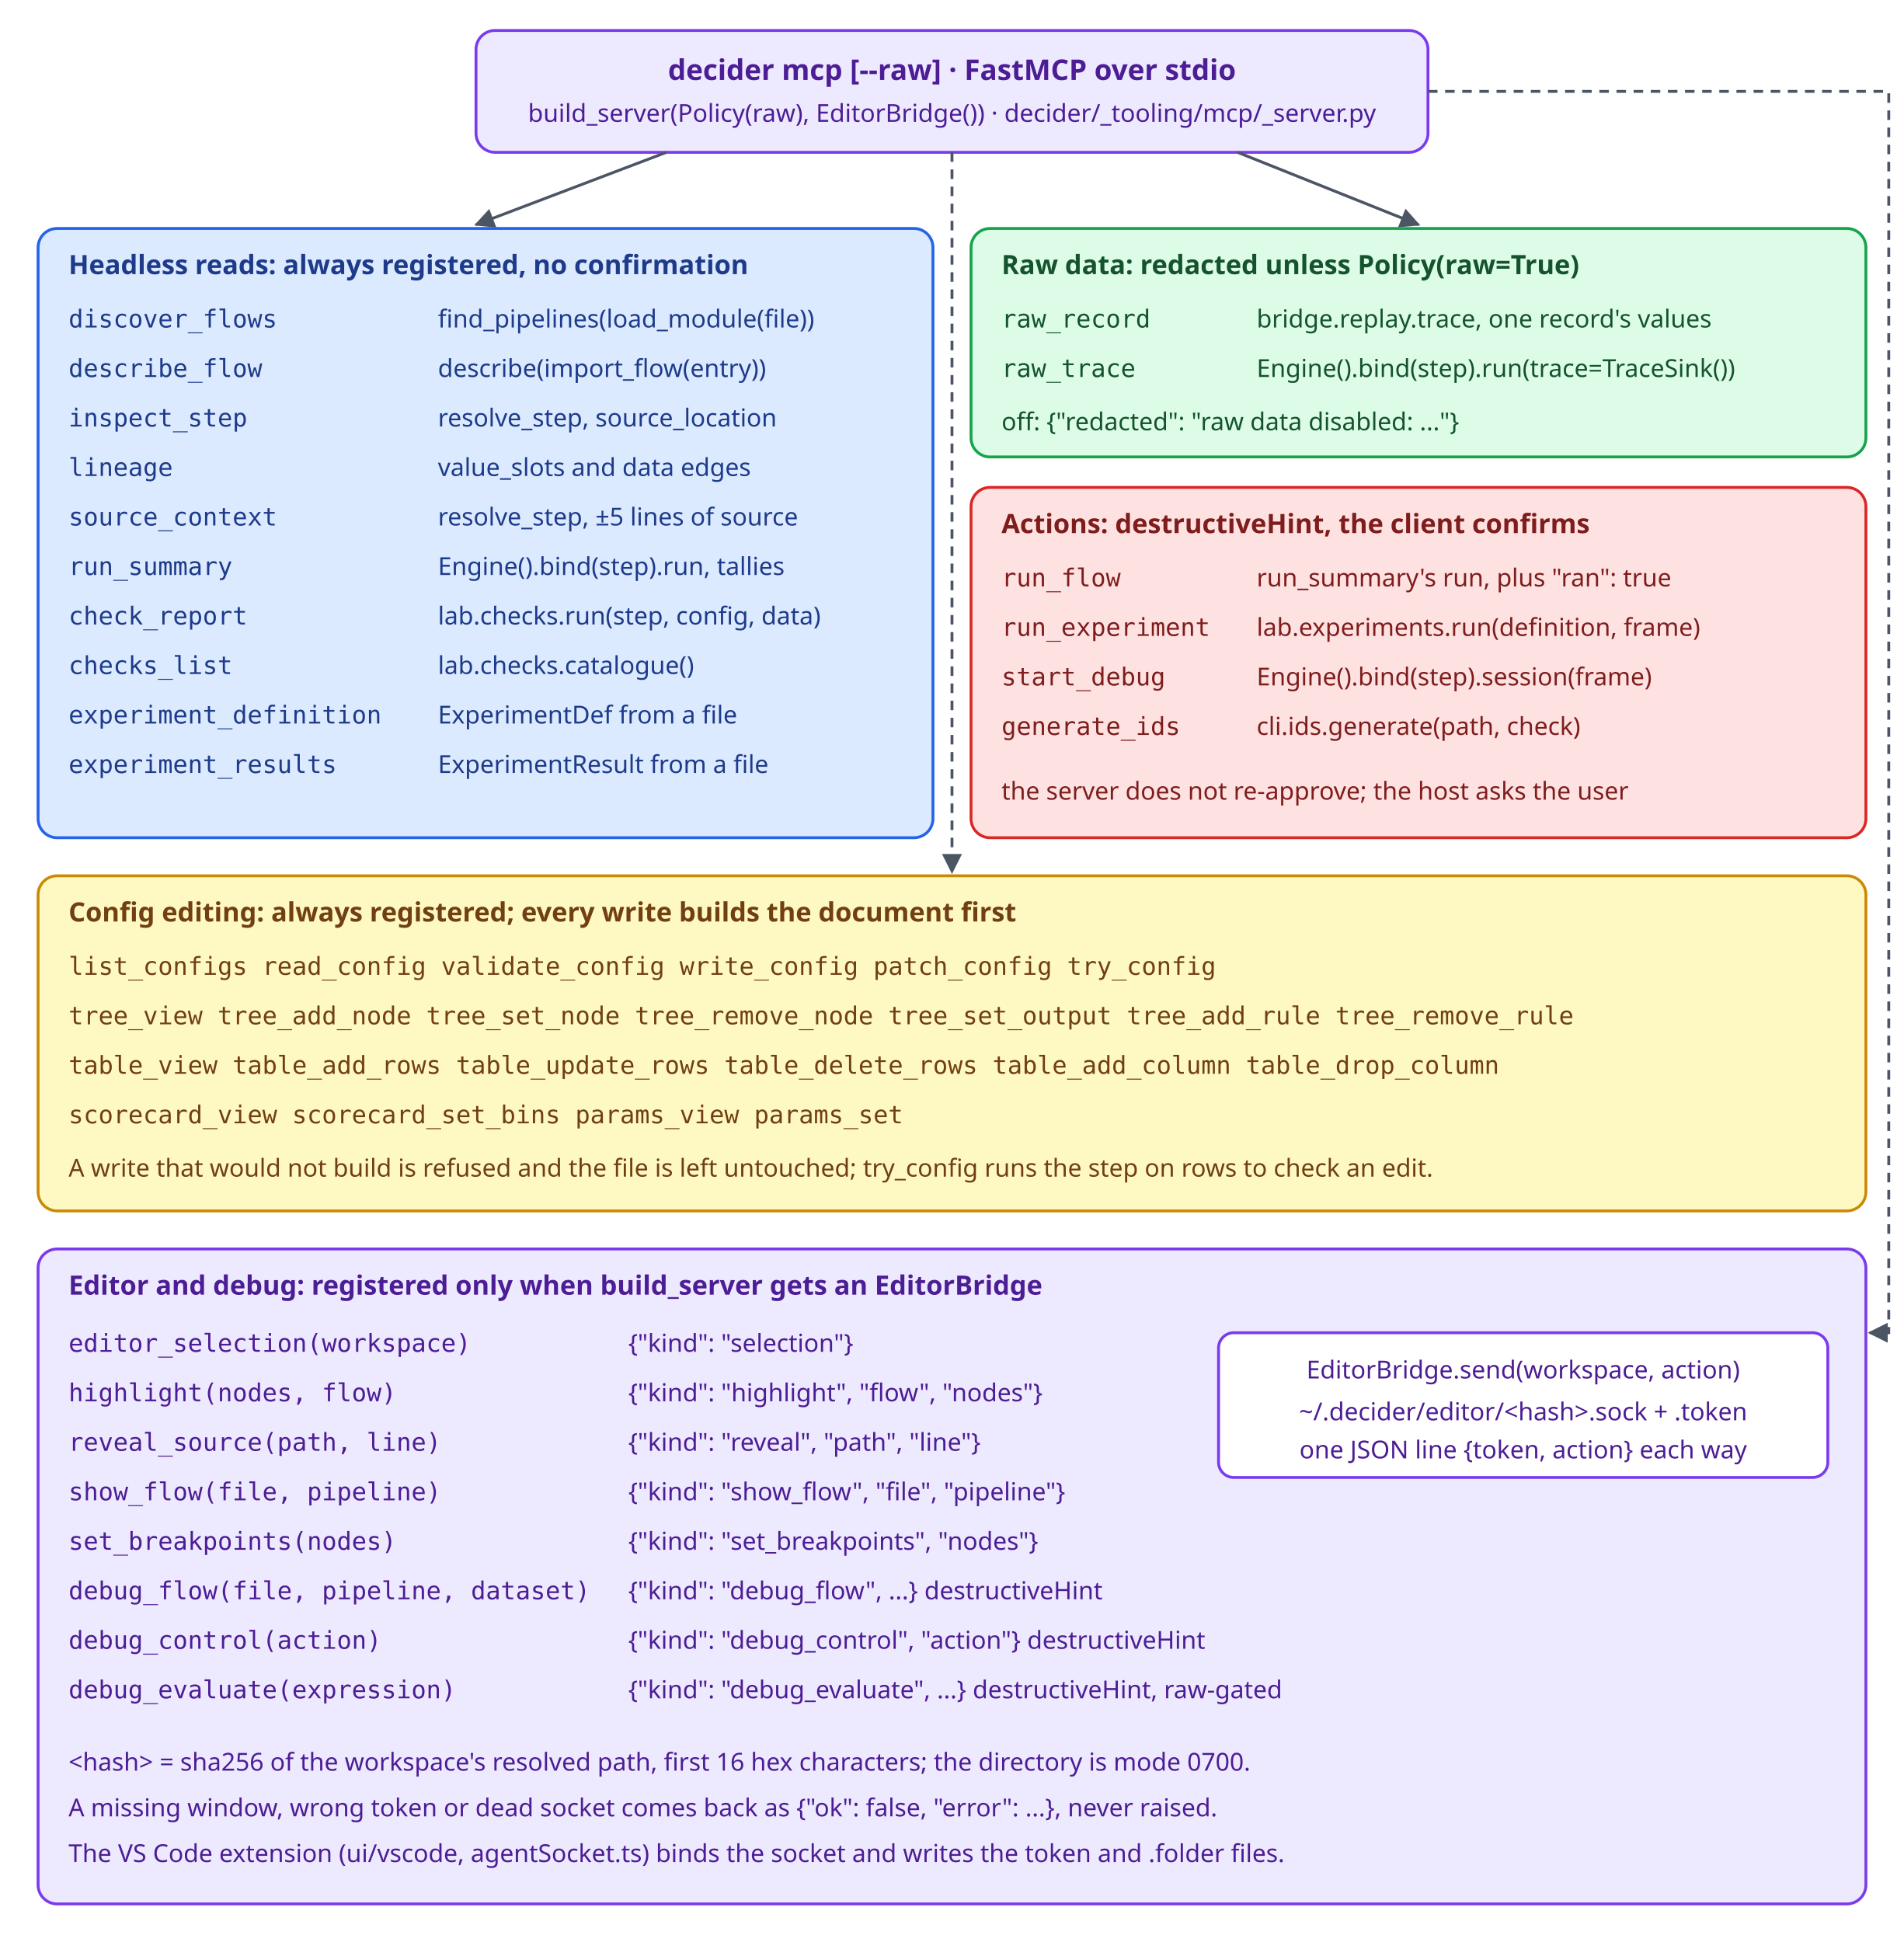
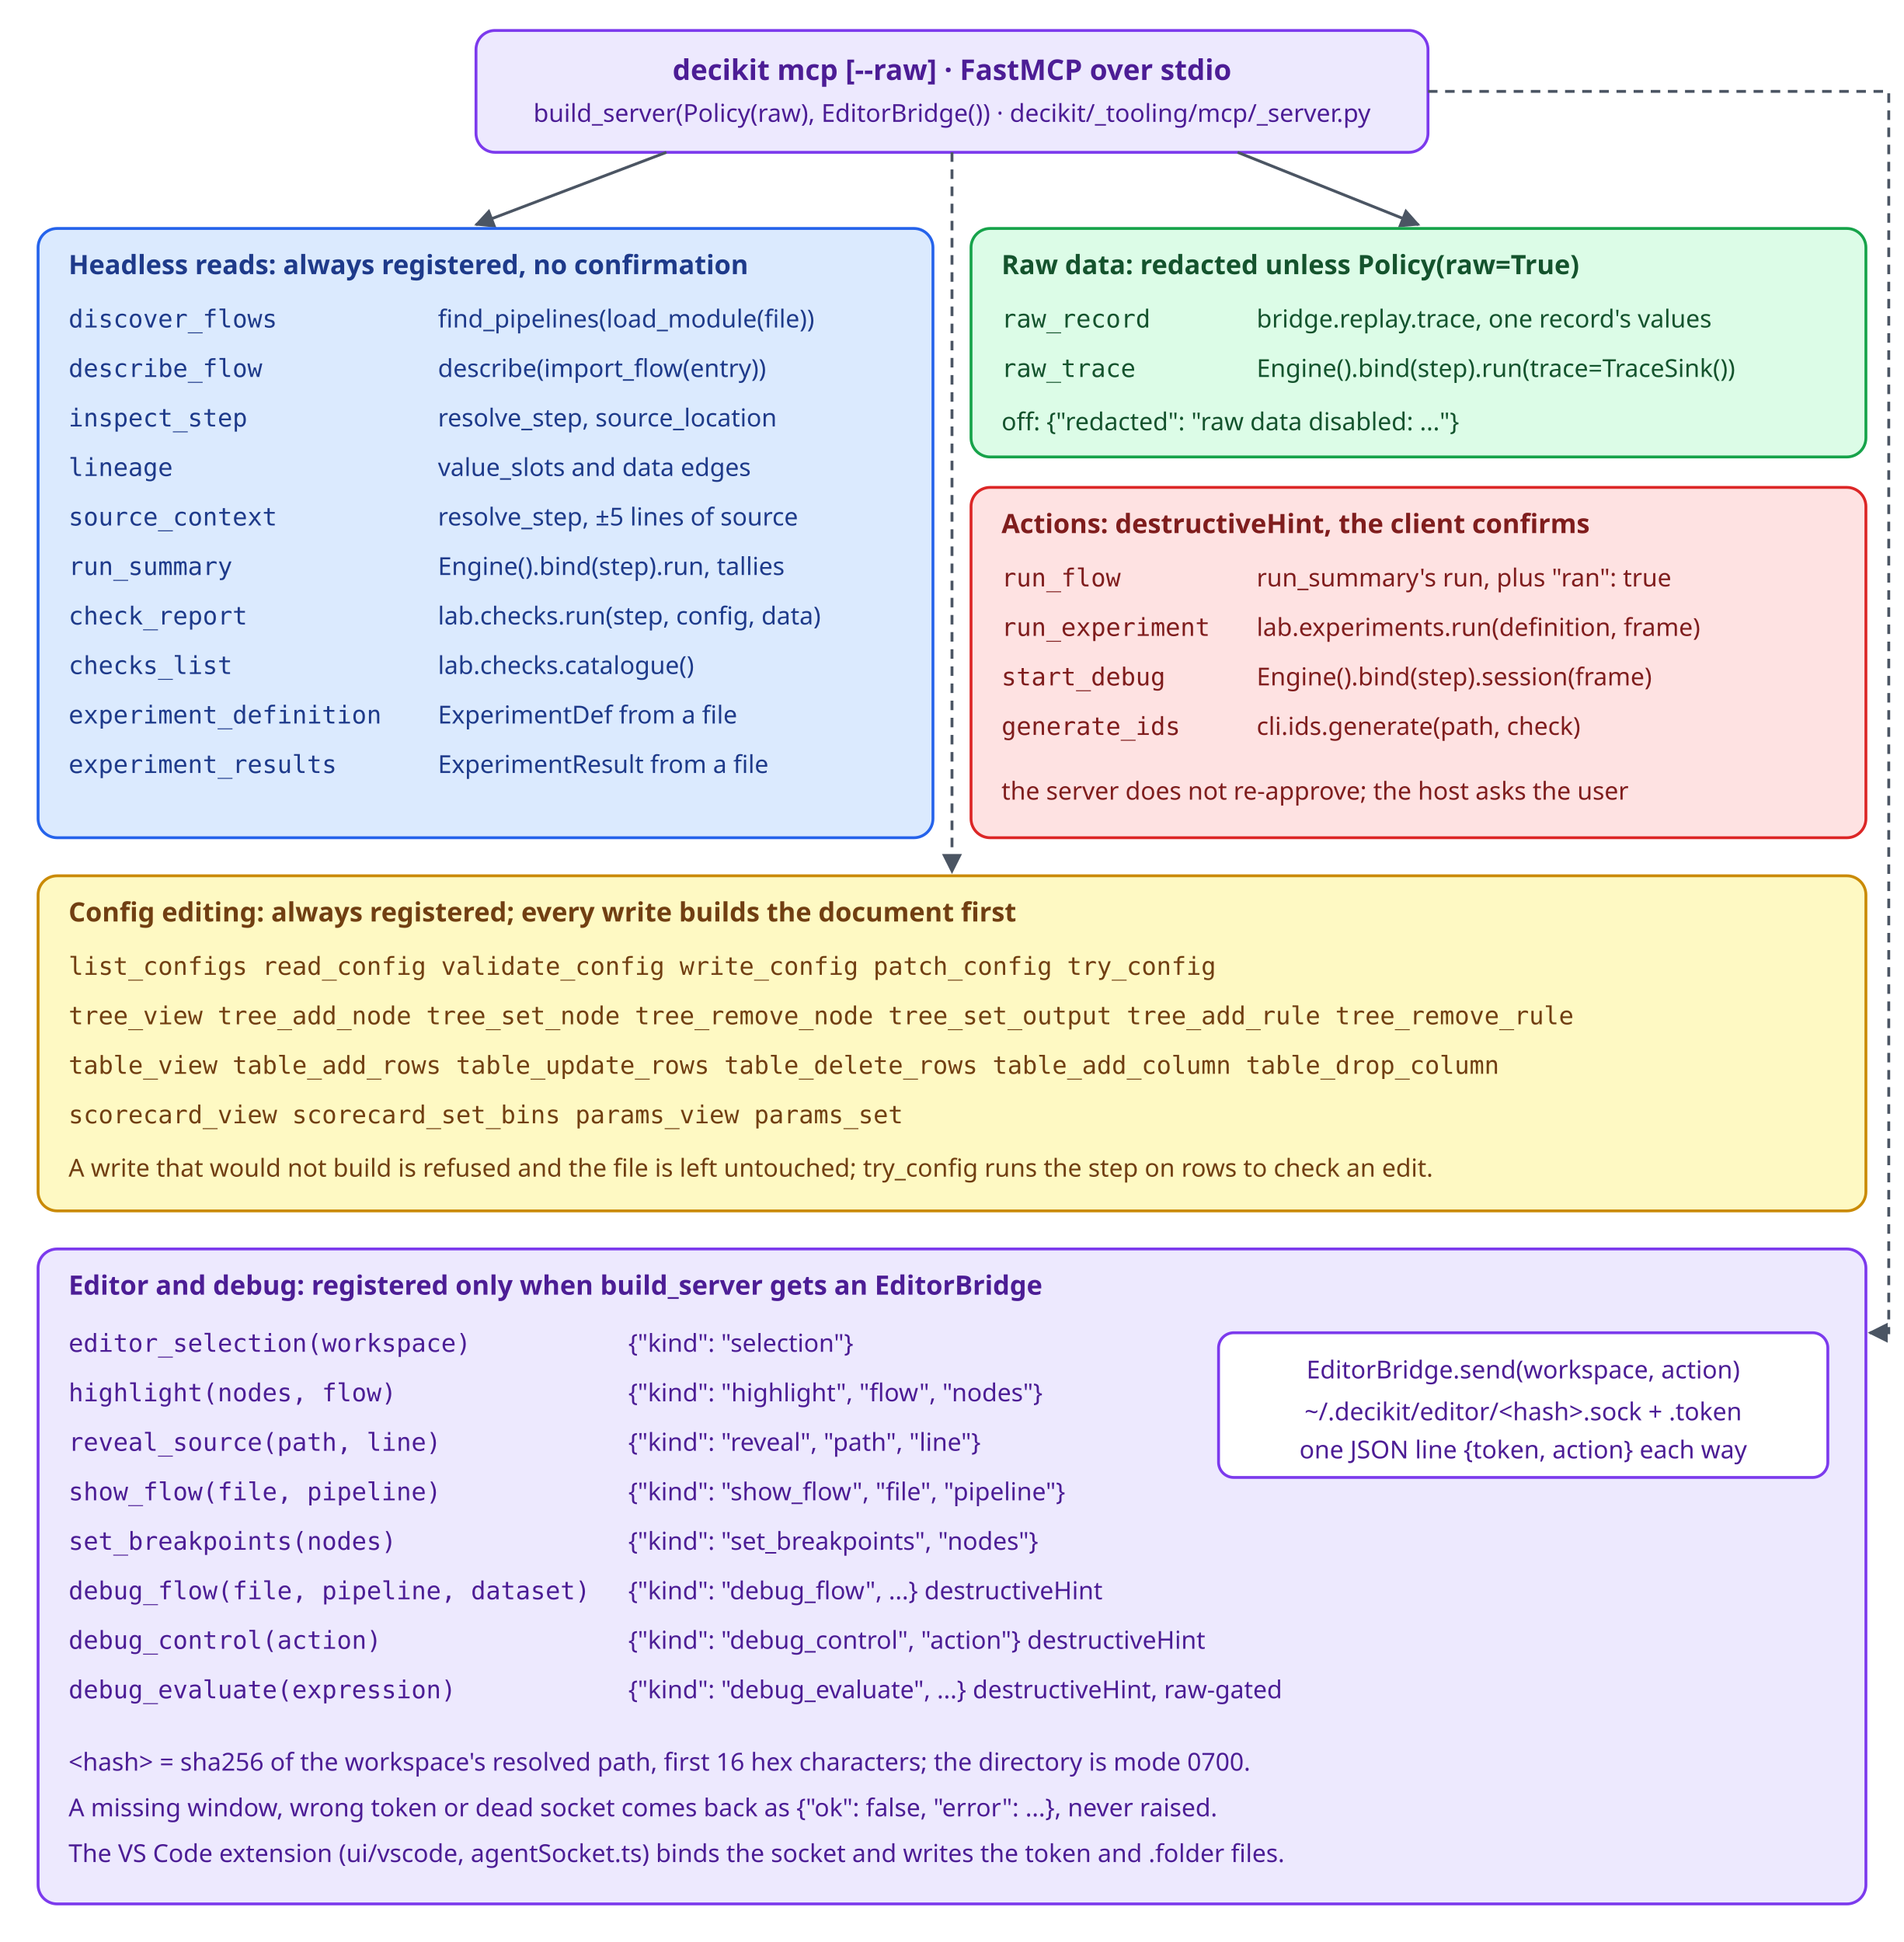
<svg xmlns="http://www.w3.org/2000/svg" viewBox="0 0 1000 1020" font-family="system-ui, sans-serif">
  <defs>
    <marker id="a" viewBox="0 0 10 10" refX="9" refY="5" markerWidth="7" markerHeight="7" orient="auto-start-reverse">
      <path d="M0,0 L10,5 L0,10 z" fill="#4b5563" />
    </marker>
  </defs>
  <rect x="0" y="0" width="1000" height="1020" fill="#ffffff" />
  <rect x="250" y="16" width="500" height="64" rx="10" fill="#ede9fe" stroke="#7c3aed" stroke-width="1.5" />
-   <text x="500" y="42" font-size="15" font-weight="600" text-anchor="middle" fill="#4c1d95">decider mcp [--raw]  ·  FastMCP over stdio</text>
-   <text x="500" y="64" font-size="13" text-anchor="middle" fill="#4c1d95">build_server(Policy(raw), EditorBridge())  ·  decider/_tooling/mcp/_server.py</text>
+   <text x="500" y="42" font-size="15" font-weight="600" text-anchor="middle" fill="#4c1d95">decikit mcp [--raw]  ·  FastMCP over stdio</text>
+   <text x="500" y="64" font-size="13" text-anchor="middle" fill="#4c1d95">build_server(Policy(raw), EditorBridge())  ·  decikit/_tooling/mcp/_server.py</text>
  <line x1="350" y1="80" x2="250" y2="118" stroke="#4b5563" stroke-width="1.5" marker-end="url(#a)" />
  <line x1="650" y1="80" x2="745" y2="118" stroke="#4b5563" stroke-width="1.5" marker-end="url(#a)" />
  <line x1="500" y1="80" x2="500" y2="458" stroke="#4b5563" stroke-width="1.5" stroke-dasharray="5 4" marker-end="url(#a)" />
  <path d="M750,48 L992,48 L992,700 L982,700" fill="none" stroke="#4b5563" stroke-width="1.5" stroke-dasharray="5 4" marker-end="url(#a)" />
  <rect x="20" y="120" width="470" height="320" rx="10" fill="#dbeafe" stroke="#2563eb" stroke-width="1.5" />
  <text x="36" y="144" font-size="14" font-weight="600" fill="#1e3a8a">Headless reads: always registered, no confirmation</text>
  <g font-size="13" fill="#1e3a8a">
    <g font-family="ui-monospace, SFMono-Regular, Menlo, monospace">
      <text x="36" y="172">discover_flows</text>
      <text x="36" y="198">describe_flow</text>
      <text x="36" y="224">inspect_step</text>
      <text x="36" y="250">lineage</text>
      <text x="36" y="276">source_context</text>
      <text x="36" y="302">run_summary</text>
      <text x="36" y="328">check_report</text>
      <text x="36" y="354">checks_list</text>
      <text x="36" y="380">experiment_definition</text>
      <text x="36" y="406">experiment_results</text>
    </g>
    <text x="230" y="172">find_pipelines(load_module(file))</text>
    <text x="230" y="198">describe(import_flow(entry))</text>
    <text x="230" y="224">resolve_step, source_location</text>
    <text x="230" y="250">value_slots and data edges</text>
    <text x="230" y="276">resolve_step, ±5 lines of source</text>
    <text x="230" y="302">Engine().bind(step).run, tallies</text>
    <text x="230" y="328">lab.checks.run(step, config, data)</text>
    <text x="230" y="354">lab.checks.catalogue()</text>
    <text x="230" y="380">ExperimentDef from a file</text>
    <text x="230" y="406">ExperimentResult from a file</text>
  </g>
  <rect x="510" y="120" width="470" height="120" rx="10" fill="#dcfce7" stroke="#16a34a" stroke-width="1.5" />
  <text x="526" y="144" font-size="14" font-weight="600" fill="#14532d">Raw data: redacted unless Policy(raw=True)</text>
  <g font-size="13" fill="#14532d">
    <g font-family="ui-monospace, SFMono-Regular, Menlo, monospace">
      <text x="526" y="172">raw_record</text>
      <text x="526" y="198">raw_trace</text>
    </g>
    <text x="660" y="172">bridge.replay.trace, one record's values</text>
    <text x="660" y="198">Engine().bind(step).run(trace=TraceSink())</text>
    <text x="526" y="226">off: {"redacted": "raw data disabled: ..."}</text>
  </g>
  <rect x="510" y="256" width="470" height="184" rx="10" fill="#fee2e2" stroke="#dc2626" stroke-width="1.5" />
  <text x="526" y="280" font-size="14" font-weight="600" fill="#7f1d1d">Actions: destructiveHint, the client confirms</text>
  <g font-size="13" fill="#7f1d1d">
    <g font-family="ui-monospace, SFMono-Regular, Menlo, monospace">
      <text x="526" y="308">run_flow</text>
      <text x="526" y="334">run_experiment</text>
      <text x="526" y="360">start_debug</text>
      <text x="526" y="386">generate_ids</text>
    </g>
    <text x="660" y="308">run_summary's run, plus "ran": true</text>
    <text x="660" y="334">lab.experiments.run(definition, frame)</text>
    <text x="660" y="360">Engine().bind(step).session(frame)</text>
    <text x="660" y="386">cli.ids.generate(path, check)</text>
    <text x="526" y="420">the server does not re-approve; the host asks the user</text>
  </g>
  <rect x="20" y="460" width="960" height="176" rx="10" fill="#fef9c3" stroke="#ca8a04" stroke-width="1.5" />
  <text x="36" y="484" font-size="14" font-weight="600" fill="#713f12">Config editing: always registered; every write builds the document first</text>
  <g font-size="13" fill="#713f12">
    <g font-family="ui-monospace, SFMono-Regular, Menlo, monospace">
      <text x="36" y="512">list_configs  read_config  validate_config  write_config  patch_config  try_config</text>
      <text x="36" y="538">tree_view  tree_add_node  tree_set_node  tree_remove_node  tree_set_output  tree_add_rule  tree_remove_rule</text>
      <text x="36" y="564">table_view  table_add_rows  table_update_rows  table_delete_rows  table_add_column  table_drop_column</text>
      <text x="36" y="590">scorecard_view  scorecard_set_bins  params_view  params_set</text>
    </g>
    <text x="36" y="618">A write that would not build is refused and the file is left untouched; try_config runs the step on rows to check an edit.</text>
  </g>
  <rect x="20" y="656" width="960" height="344" rx="10" fill="#ede9fe" stroke="#7c3aed" stroke-width="1.5" />
  <text x="36" y="680" font-size="14" font-weight="600" fill="#4c1d95">Editor and debug: registered only when build_server gets an EditorBridge</text>
  <g font-size="13" fill="#4c1d95">
    <g font-family="ui-monospace, SFMono-Regular, Menlo, monospace">
      <text x="36" y="710">editor_selection(workspace)</text>
      <text x="36" y="736">highlight(nodes, flow)</text>
      <text x="36" y="762">reveal_source(path, line)</text>
      <text x="36" y="788">show_flow(file, pipeline)</text>
      <text x="36" y="814">set_breakpoints(nodes)</text>
      <text x="36" y="840">debug_flow(file, pipeline, dataset)</text>
      <text x="36" y="866">debug_control(action)</text>
      <text x="36" y="892">debug_evaluate(expression)</text>
    </g>
    <text x="330" y="710">{"kind": "selection"}</text>
    <text x="330" y="736">{"kind": "highlight", "flow", "nodes"}</text>
    <text x="330" y="762">{"kind": "reveal", "path", "line"}</text>
    <text x="330" y="788">{"kind": "show_flow", "file", "pipeline"}</text>
    <text x="330" y="814">{"kind": "set_breakpoints", "nodes"}</text>
    <text x="330" y="840">{"kind": "debug_flow", ...}  destructiveHint</text>
    <text x="330" y="866">{"kind": "debug_control", "action"}  destructiveHint</text>
    <text x="330" y="892">{"kind": "debug_evaluate", ...}  destructiveHint, raw-gated</text>
  </g>
  <rect x="640" y="700" width="320" height="76" rx="8" fill="#ffffff" stroke="#7c3aed" stroke-width="1.5" />
  <text x="800" y="724" font-size="13" text-anchor="middle" fill="#4c1d95">EditorBridge.send(workspace, action)</text>
-   <text x="800" y="746" font-size="13" text-anchor="middle" fill="#4c1d95">~/.decider/editor/&lt;hash&gt;.sock + .token</text>
+   <text x="800" y="746" font-size="13" text-anchor="middle" fill="#4c1d95">~/.decikit/editor/&lt;hash&gt;.sock + .token</text>
  <text x="800" y="766" font-size="13" text-anchor="middle" fill="#4c1d95">one JSON line {token, action} each way</text>
  <text x="36" y="930" font-size="13" fill="#4c1d95">&lt;hash&gt; = sha256 of the workspace's resolved path, first 16 hex characters; the directory is mode 0700.</text>
  <text x="36" y="954" font-size="13" fill="#4c1d95">A missing window, wrong token or dead socket comes back as {"ok": false, "error": ...}, never raised.</text>
  <text x="36" y="978" font-size="13" fill="#4c1d95">The VS Code extension (ui/vscode, agentSocket.ts) binds the socket and writes the token and .folder files.</text>
</svg>
